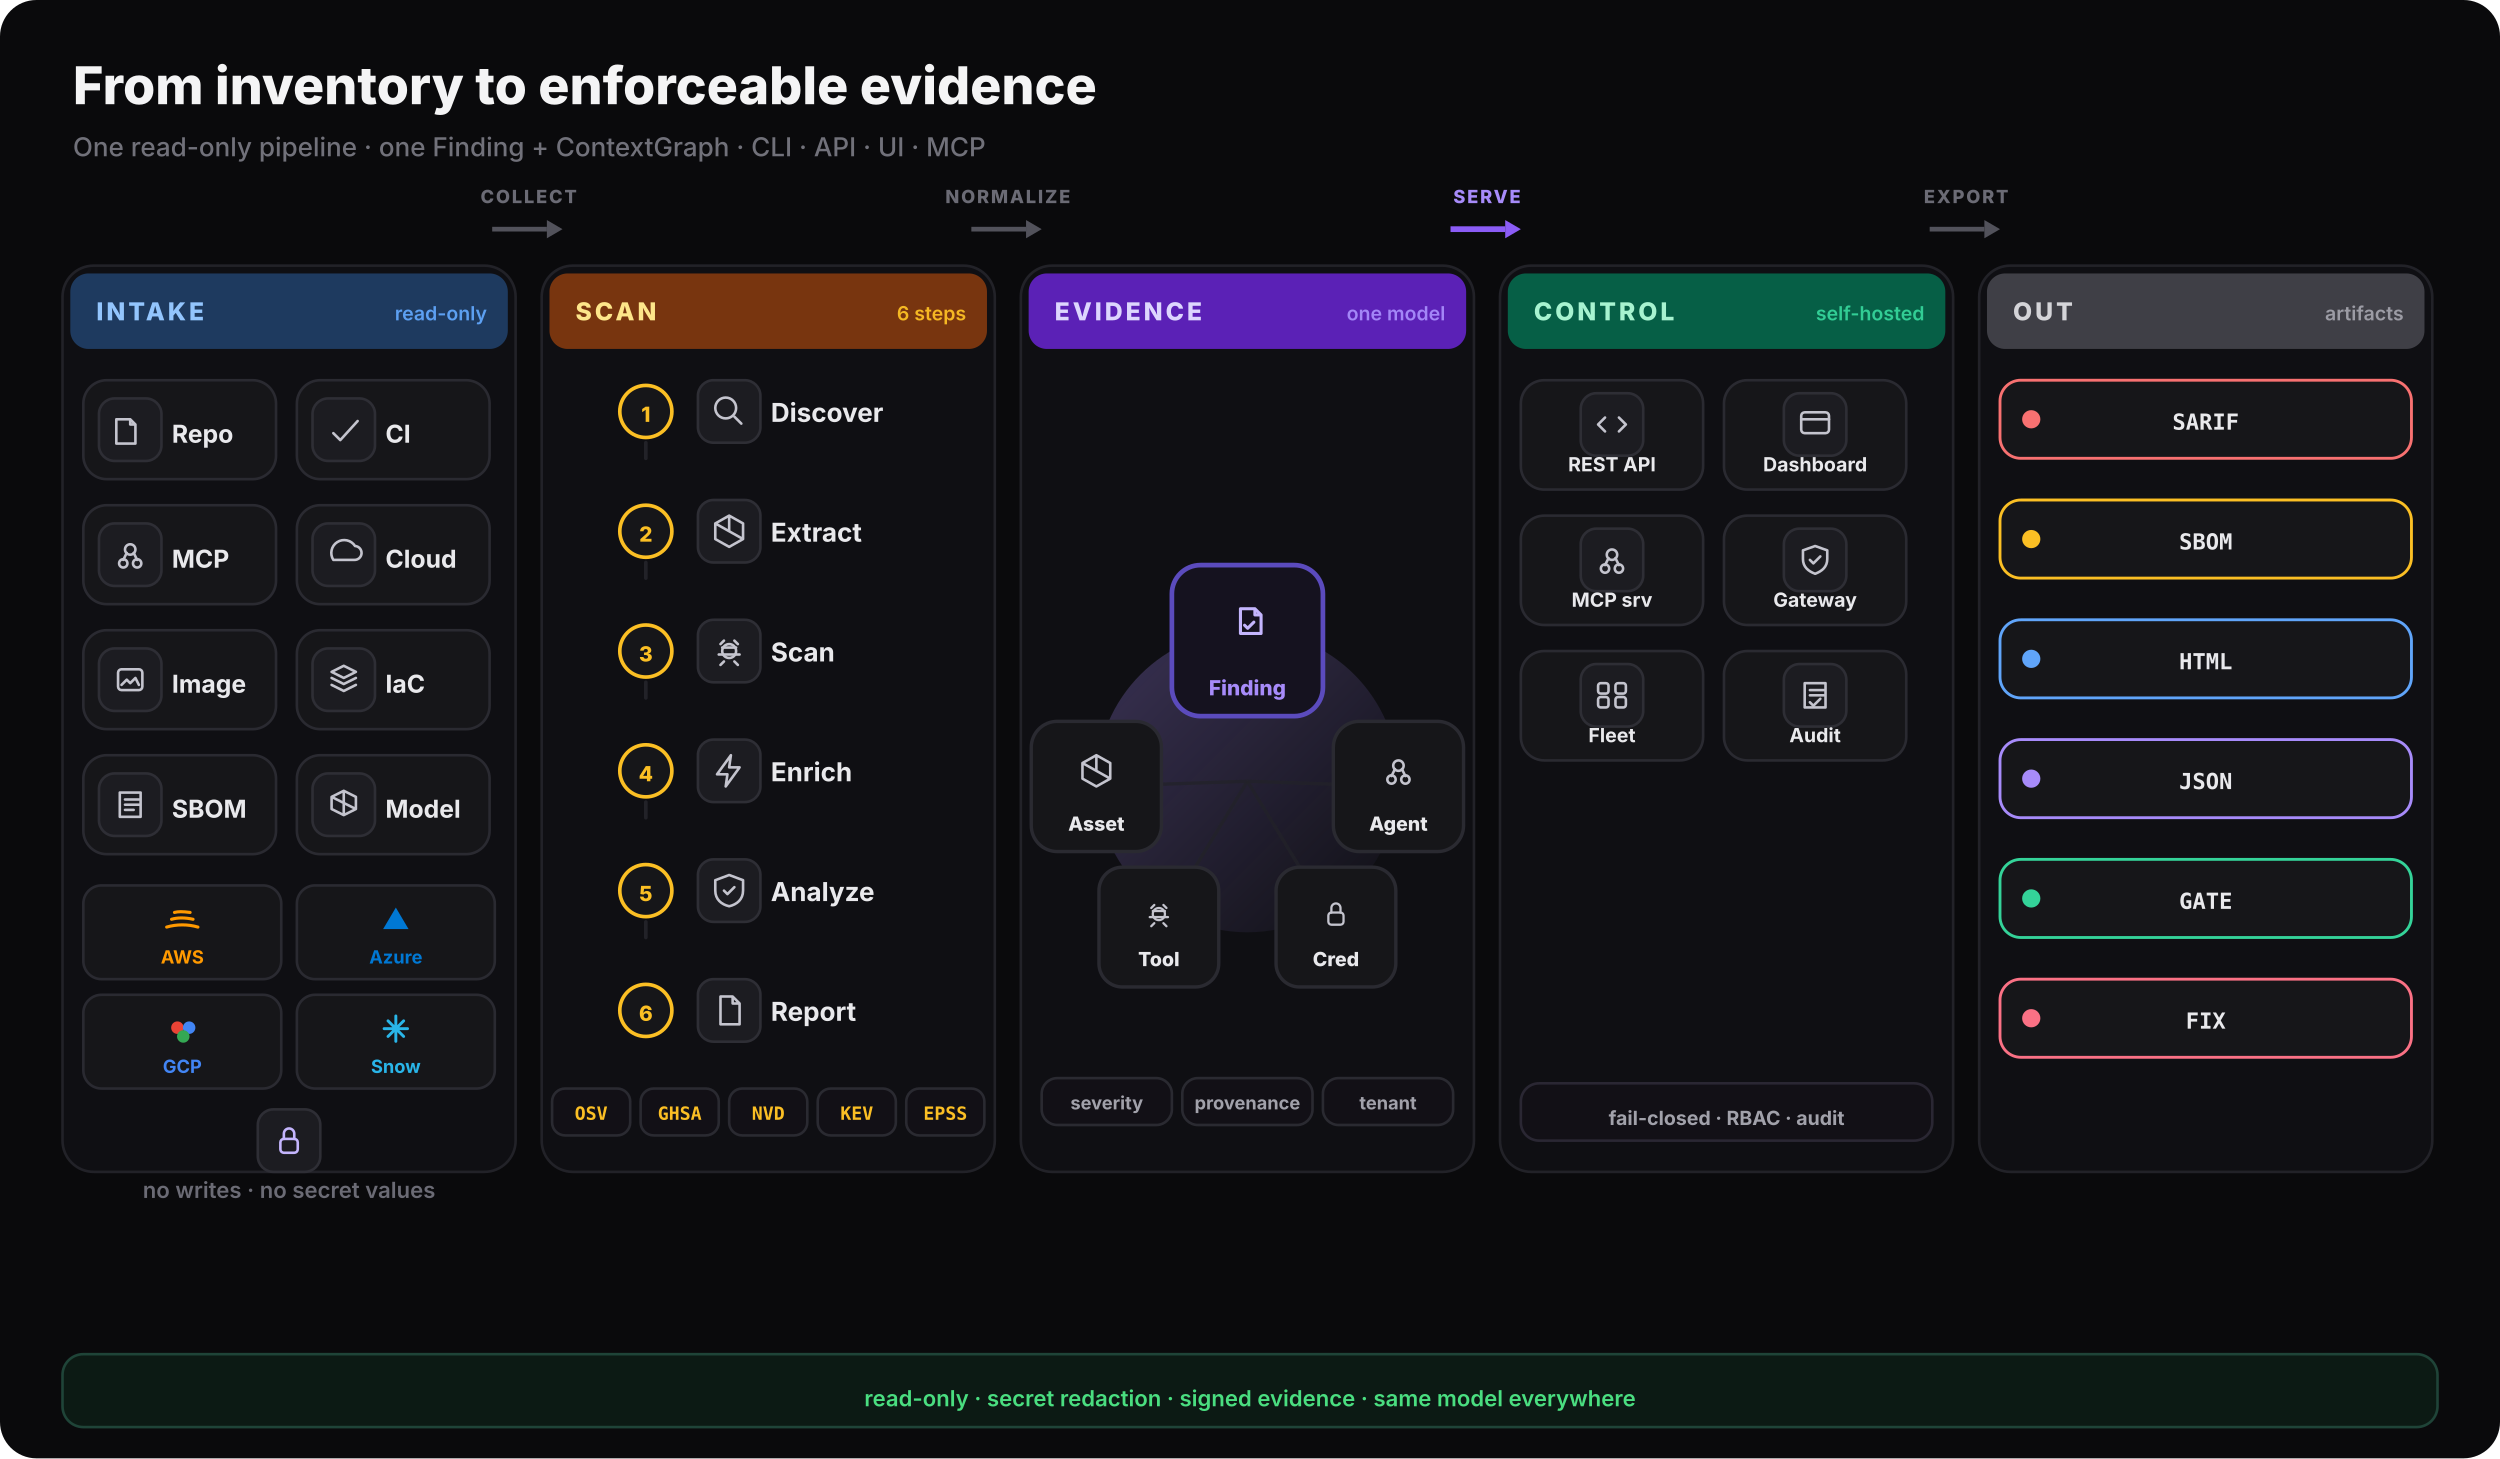
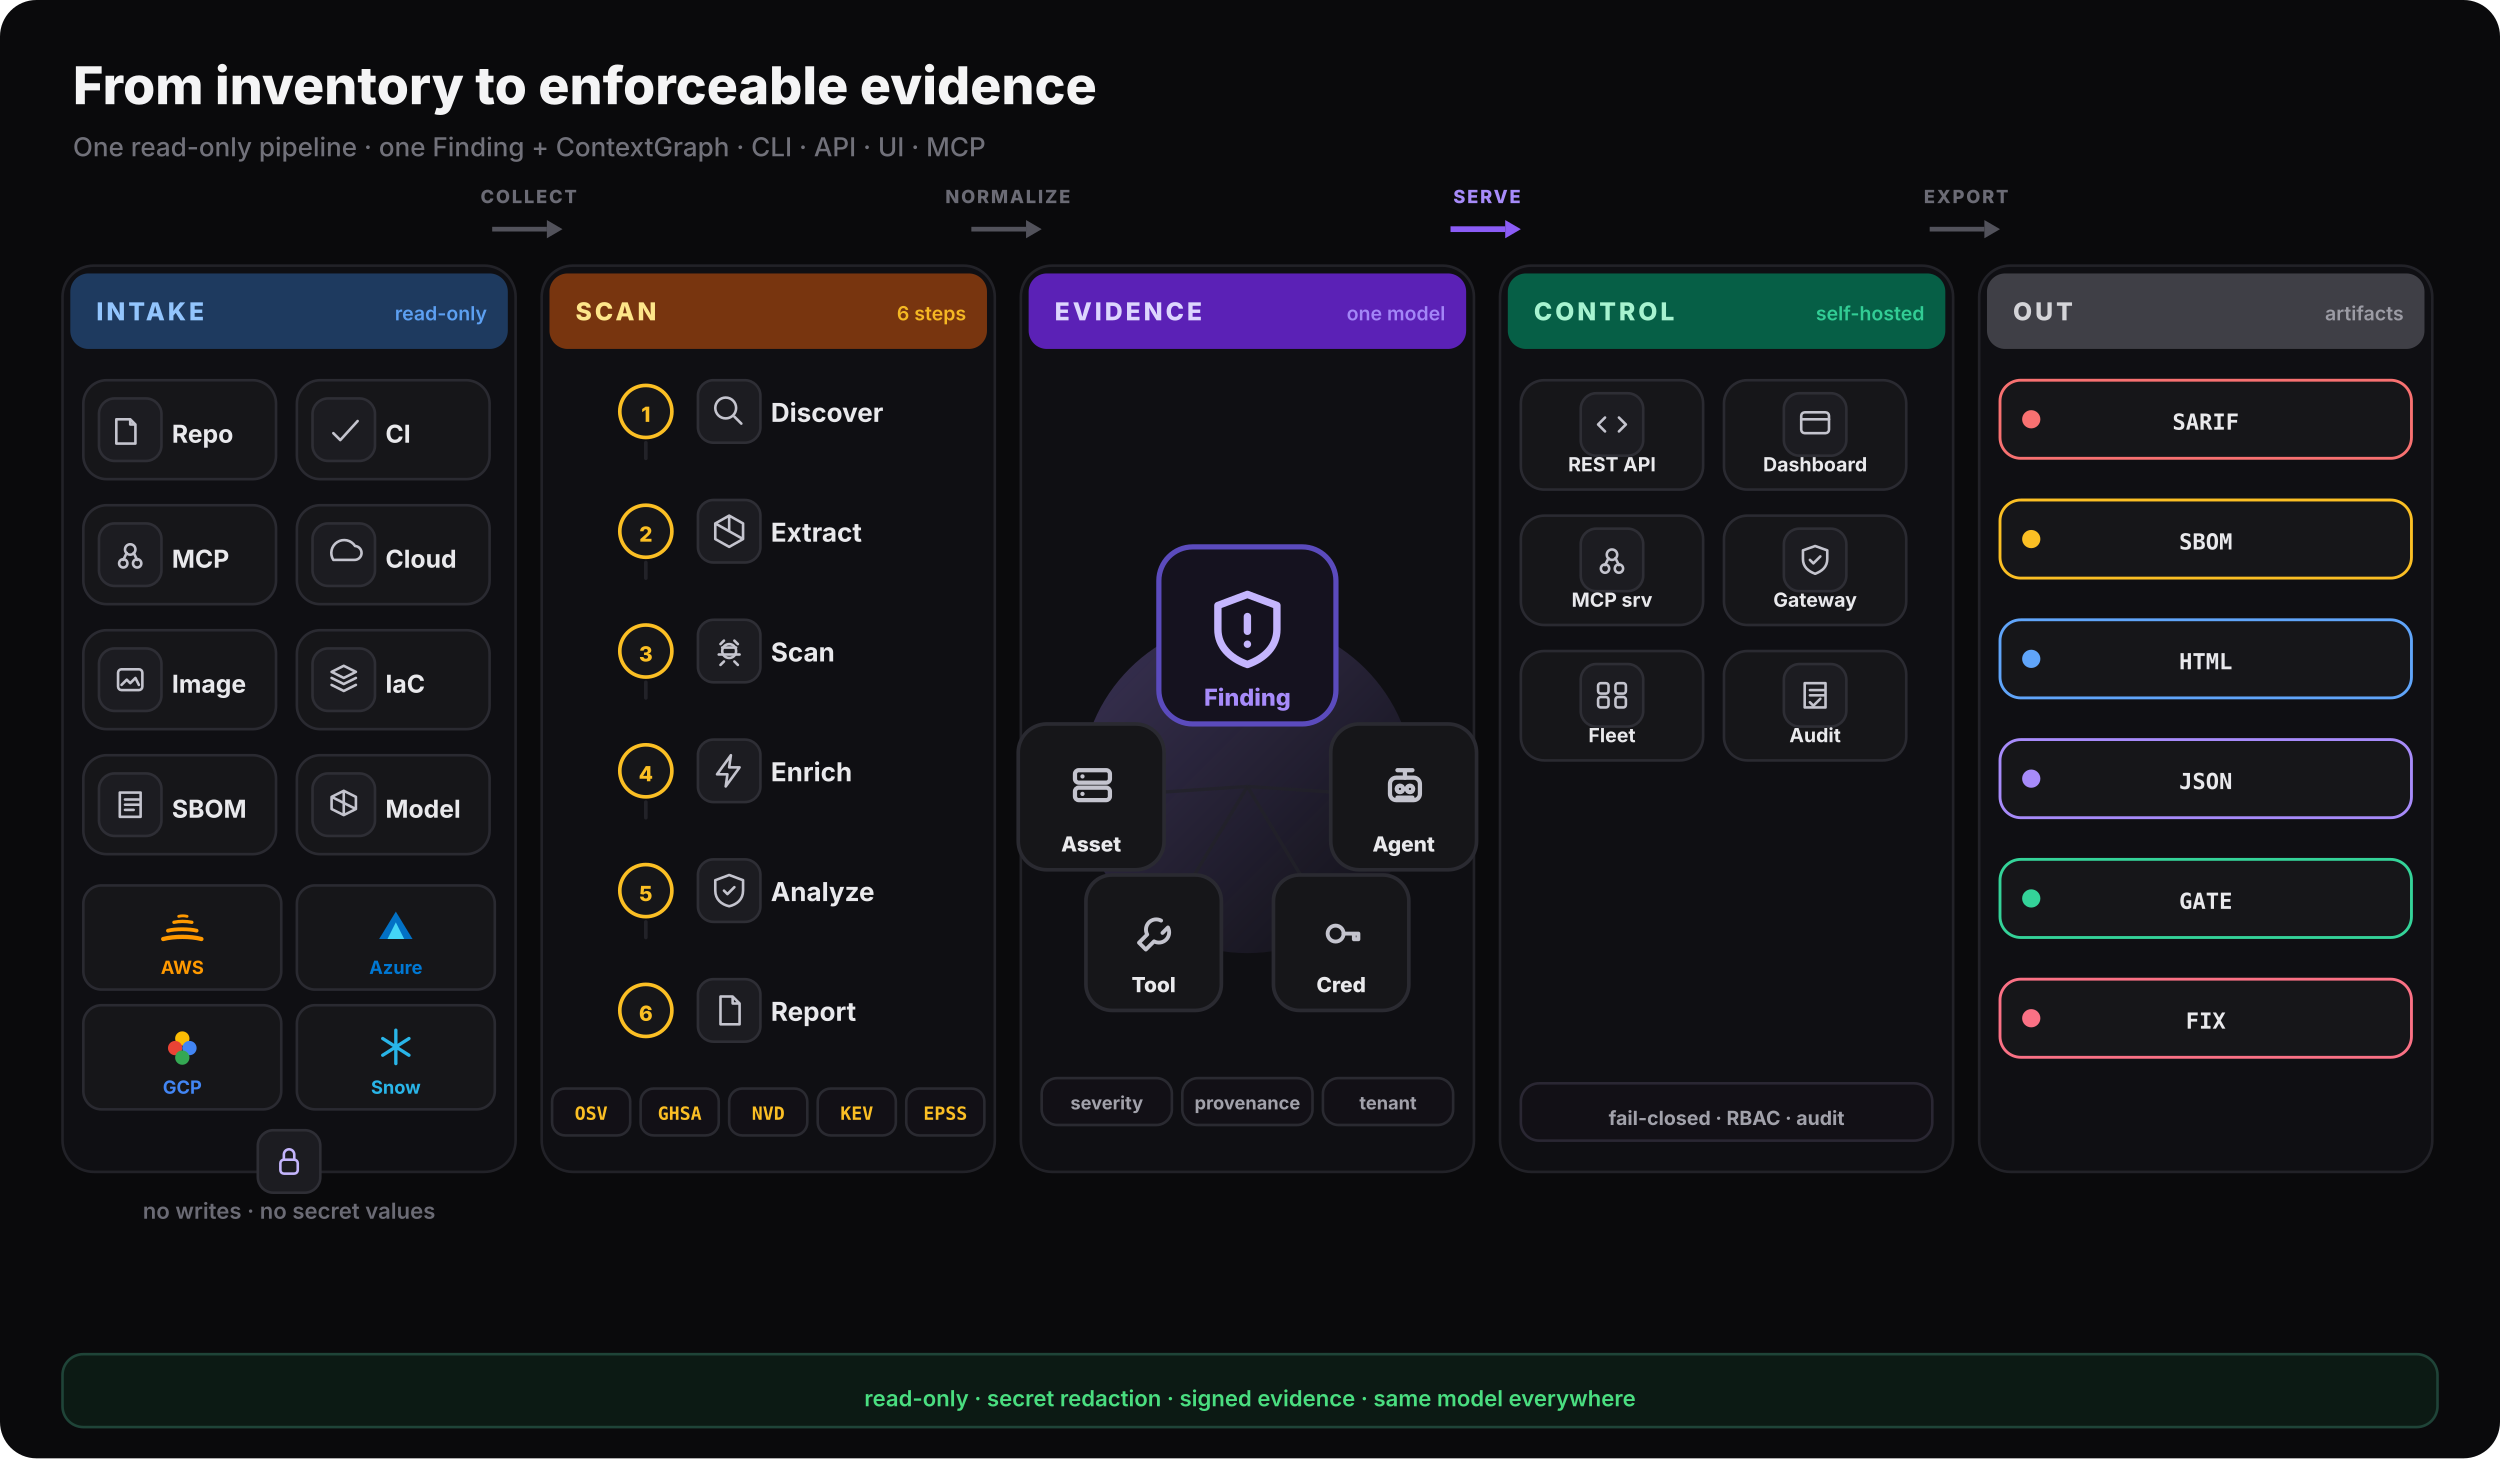
<svg xmlns="http://www.w3.org/2000/svg" width="960" height="560" viewBox="0 0 960 560" fill="none">
  <defs>
    <linearGradient id="core-glow" x1="0" y1="0" x2="1" y2="1">
      <stop offset="0%" stop-color="#a78bfa" stop-opacity="0.28" />
      <stop offset="100%" stop-color="#a78bfa" stop-opacity="0" />
    </linearGradient>
  </defs>
  <rect width="960" height="560" rx="14" fill="#0a0a0c" />
  <text x="28" y="40" font-family="Inter,system-ui,sans-serif" font-size="20" font-weight="800" fill="#f4f4f5">From inventory to enforceable evidence</text>
  <text x="28" y="60" font-family="Inter,system-ui,sans-serif" font-size="10" font-weight="500" fill="#71717a">One read-only pipeline · one Finding + ContextGraph · CLI · API · UI · MCP</text>
  <rect x="24" y="102" width="174" height="348" rx="12" fill="#0f0f13" stroke="#222228" />
  <rect x="27" y="105" width="168" height="29" rx="7" fill="#1e3a5f" />
  <text x="37" y="123" font-family="Inter,system-ui,sans-serif" font-size="9.5" font-weight="800" letter-spacing="0.12em" fill="#93c5fd">INTAKE</text>
  <text x="187" y="123" text-anchor="end" font-family="Inter,system-ui,sans-serif" font-size="7.5" font-weight="600" fill="#60a5fa" opacity="0.95">read-only</text>
  <rect x="208" y="102" width="174" height="348" rx="12" fill="#0f0f13" stroke="#222228" />
  <rect x="211" y="105" width="168" height="29" rx="7" fill="#78350f" />
  <text x="221" y="123" font-family="Inter,system-ui,sans-serif" font-size="9.5" font-weight="800" letter-spacing="0.12em" fill="#fde68a">SCAN</text>
  <text x="371" y="123" text-anchor="end" font-family="Inter,system-ui,sans-serif" font-size="7.5" font-weight="600" fill="#fbbf24" opacity="0.95">6 steps</text>
  <rect x="392" y="102" width="174" height="348" rx="12" fill="#0f0f13" stroke="#222228" />
  <rect x="395" y="105" width="168" height="29" rx="7" fill="#5b21b6" />
  <text x="405" y="123" font-family="Inter,system-ui,sans-serif" font-size="9.5" font-weight="800" letter-spacing="0.12em" fill="#ddd6fe">EVIDENCE</text>
  <text x="555" y="123" text-anchor="end" font-family="Inter,system-ui,sans-serif" font-size="7.5" font-weight="600" fill="#a78bfa" opacity="0.95">one model</text>
  <rect x="576" y="102" width="174" height="348" rx="12" fill="#0f0f13" stroke="#222228" />
  <rect x="579" y="105" width="168" height="29" rx="7" fill="#065f46" />
  <text x="589" y="123" font-family="Inter,system-ui,sans-serif" font-size="9.5" font-weight="800" letter-spacing="0.12em" fill="#a7f3d0">CONTROL</text>
  <text x="739" y="123" text-anchor="end" font-family="Inter,system-ui,sans-serif" font-size="7.5" font-weight="600" fill="#34d399" opacity="0.95">self-hosted</text>
  <rect x="760" y="102" width="174" height="348" rx="12" fill="#0f0f13" stroke="#222228" />
  <rect x="763" y="105" width="168" height="29" rx="7" fill="#3f3f46" />
  <text x="773" y="123" font-family="Inter,system-ui,sans-serif" font-size="9.5" font-weight="800" letter-spacing="0.12em" fill="#d4d4d8">OUT</text>
  <text x="923" y="123" text-anchor="end" font-family="Inter,system-ui,sans-serif" font-size="7.5" font-weight="600" fill="#a1a1aa" opacity="0.95">artifacts</text>
  <rect x="32" y="146" width="74" height="38" rx="9" fill="#161619" stroke="#2a2a31" />
  <rect x="38" y="153" width="24" height="24" rx="6" fill="#1c1c21" stroke="#2e2e35" />
  <g transform="translate(42,157) scale(0.6666667)" fill="none" stroke="#c4c4ce" stroke-width="1.5" stroke-linecap="round" stroke-linejoin="round">
    <path d="M4 6h8l3 3v11H4z M12 6v3h3" />
  </g>
  <text x="66" y="170" font-family="Inter,system-ui,sans-serif" font-size="9.5" font-weight="700" fill="#e9e9ec">Repo</text>
  <rect x="114" y="146" width="74" height="38" rx="9" fill="#161619" stroke="#2a2a31" />
  <rect x="120" y="153" width="24" height="24" rx="6" fill="#1c1c21" stroke="#2e2e35" />
  <g transform="translate(124,157) scale(0.6666667)" fill="none" stroke="#c4c4ce" stroke-width="1.5" stroke-linecap="round" stroke-linejoin="round">
    <path d="M6 14l4 4 10-11" />
  </g>
  <text x="148" y="170" font-family="Inter,system-ui,sans-serif" font-size="9.5" font-weight="700" fill="#e9e9ec">CI</text>
  <rect x="32" y="194" width="74" height="38" rx="9" fill="#161619" stroke="#2a2a31" />
  <rect x="38" y="201" width="24" height="24" rx="6" fill="#1c1c21" stroke="#2e2e35" />
  <g transform="translate(42,205) scale(0.6666667)" fill="none" stroke="#c4c4ce" stroke-width="1.5" stroke-linecap="round" stroke-linejoin="round">
    <circle cx="12" cy="9" r="3" />
    <circle cx="8" cy="17" r="2.4" />
    <circle cx="16" cy="17" r="2.4" />
    <path d="M10 11l-2 4 M14 11l2 4" />
  </g>
  <text x="66" y="218" font-family="Inter,system-ui,sans-serif" font-size="9.5" font-weight="700" fill="#e9e9ec">MCP</text>
  <rect x="114" y="194" width="74" height="38" rx="9" fill="#161619" stroke="#2a2a31" />
  <rect x="120" y="201" width="24" height="24" rx="6" fill="#1c1c21" stroke="#2e2e35" />
  <g transform="translate(124,205) scale(0.6666667)" fill="none" stroke="#c4c4ce" stroke-width="1.5" stroke-linecap="round" stroke-linejoin="round">
    <path d="M6 15h12a4 4 0 0 0 .5-8A6 6 0 0 0 6 15z" />
  </g>
  <text x="148" y="218" font-family="Inter,system-ui,sans-serif" font-size="9.5" font-weight="700" fill="#e9e9ec">Cloud</text>
  <rect x="32" y="242" width="74" height="38" rx="9" fill="#161619" stroke="#2a2a31" />
  <rect x="38" y="249" width="24" height="24" rx="6" fill="#1c1c21" stroke="#2e2e35" />
  <g transform="translate(42,253) scale(0.6666667)" fill="none" stroke="#c4c4ce" stroke-width="1.5" stroke-linecap="round" stroke-linejoin="round">
    <rect x="5" y="6" width="14" height="12" rx="2" />
    <path d="M7 15l3-3 2 2 3-3 2 4" />
  </g>
  <text x="66" y="266" font-family="Inter,system-ui,sans-serif" font-size="9.5" font-weight="700" fill="#e9e9ec">Image</text>
  <rect x="114" y="242" width="74" height="38" rx="9" fill="#161619" stroke="#2a2a31" />
  <rect x="120" y="249" width="24" height="24" rx="6" fill="#1c1c21" stroke="#2e2e35" />
  <g transform="translate(124,253) scale(0.6666667)" fill="none" stroke="#c4c4ce" stroke-width="1.5" stroke-linecap="round" stroke-linejoin="round">
    <path d="M12 4l7 3.5-7 3.5-7-3.5z M5 11l7 3.5 7-3.5 M5 15l7 3.5 7-3.5" />
  </g>
  <text x="148" y="266" font-family="Inter,system-ui,sans-serif" font-size="9.5" font-weight="700" fill="#e9e9ec">IaC</text>
  <rect x="32" y="290" width="74" height="38" rx="9" fill="#161619" stroke="#2a2a31" />
  <rect x="38" y="297" width="24" height="24" rx="6" fill="#1c1c21" stroke="#2e2e35" />
  <g transform="translate(42,301) scale(0.6666667)" fill="none" stroke="#c4c4ce" stroke-width="1.5" stroke-linecap="round" stroke-linejoin="round">
    <path d="M6 5h12v14H6z M9 9h8 M9 12h8 M9 15h5" />
  </g>
  <text x="66" y="314" font-family="Inter,system-ui,sans-serif" font-size="9.5" font-weight="700" fill="#e9e9ec">SBOM</text>
  <rect x="114" y="290" width="74" height="38" rx="9" fill="#161619" stroke="#2a2a31" />
  <rect x="120" y="297" width="24" height="24" rx="6" fill="#1c1c21" stroke="#2e2e35" />
  <g transform="translate(124,301) scale(0.6666667)" fill="none" stroke="#c4c4ce" stroke-width="1.5" stroke-linecap="round" stroke-linejoin="round">
    <path d="M12 4l7 3.5v7L12 18l-7-3.5v-7z M12 4v14 M5 7.5l14 7" />
  </g>
  <text x="148" y="314" font-family="Inter,system-ui,sans-serif" font-size="9.5" font-weight="700" fill="#e9e9ec">Model</text>
-   <rect x="32" y="340" width="76" height="36" rx="7" fill="#161619" stroke="#2a2a31" />
-   <g transform="translate(61.0,344) scale(0.75)">
-     <path d="M4 16c5-1.5 11-1.5 16 0M6.5 12c3-.9 7-.9 11 0M8 8.5c2-.5 4-.5 8 0" stroke="#ff9900" fill="none" stroke-width="1.6" stroke-linecap="round" />
-   </g>
-   <text x="70.0" y="370" text-anchor="middle" font-family="Inter,system-ui,sans-serif" font-size="7" font-weight="700" fill="#ff9900">AWS</text>
-   <rect x="114" y="340" width="76" height="36" rx="7" fill="#161619" stroke="#2a2a31" />
-   <g transform="translate(143.0,344) scale(0.75)">
-     <path d="M5.5 17 L12 6 L18.5 17 Z" fill="#0078d4" />
-   </g>
-   <text x="152.0" y="370" text-anchor="middle" font-family="Inter,system-ui,sans-serif" font-size="7" font-weight="700" fill="#0078d4">Azure</text>
-   <rect x="32" y="382" width="76" height="36" rx="7" fill="#161619" stroke="#2a2a31" />
-   <g transform="translate(61.0,386) scale(0.75)">
-     <circle cx="9.5" cy="11.5" r="3.2" fill="#ea4335" />
-     <circle cx="15.5" cy="11.5" r="3.2" fill="#4285f4" />
-     <circle cx="12.5" cy="16" r="3.2" fill="#34a853" />
-   </g>
-   <text x="70.0" y="412" text-anchor="middle" font-family="Inter,system-ui,sans-serif" font-size="7" font-weight="700" fill="#4285f4">GCP</text>
-   <rect x="114" y="382" width="76" height="36" rx="7" fill="#161619" stroke="#2a2a31" />
-   <g transform="translate(143.0,386) scale(0.75)">
-     <path d="M12 5.5v13M6 12h12M8 8l8 8M16 8l-8 8" stroke="#29b5e8" stroke-width="1.5" stroke-linecap="round" />
-   </g>
-   <text x="152.0" y="412" text-anchor="middle" font-family="Inter,system-ui,sans-serif" font-size="7" font-weight="700" fill="#29b5e8">Snow</text>
-   <rect x="99" y="426" width="24" height="24" rx="6" fill="#1c1c21" stroke="#2e2e35" />
-   <g transform="translate(103,430) scale(0.6666667)" fill="none" stroke="#c4b5fd" stroke-width="1.5" stroke-linecap="round" stroke-linejoin="round">
+   <rect x="32" y="340" width="76" height="40" rx="7" fill="#161619" stroke="#2a2a31" />
+   <g transform="translate(59.0,345) scale(0.9166667)">
+     <path d="M4 17c4.5-1.2 11.5-1.2 16 0" stroke="#ff9900" fill="none" stroke-width="1.8" stroke-linecap="round" />
+     <path d="M6 13.5c3-.8 9-.8 12 0" stroke="#ff9900" fill="none" stroke-width="1.6" stroke-linecap="round" />
+     <path d="M8.5 10c2.2-.5 5-.5 7.5 0" stroke="#ff9900" fill="none" stroke-width="1.4" stroke-linecap="round" />
+     <path d="M10.5 7.5c1.2-.3 2.3-.3 3.5 0" stroke="#ff9900" fill="none" stroke-width="1.2" stroke-linecap="round" />
+   </g>
+   <text x="70.0" y="374" text-anchor="middle" font-family="Inter,system-ui,sans-serif" font-size="7" font-weight="700" fill="#ff9900">AWS</text>
+   <rect x="114" y="340" width="76" height="40" rx="7" fill="#161619" stroke="#2a2a31" />
+   <g transform="translate(141.0,345) scale(0.9166667)">
+     <path d="M5 17 L12 5.5 L19 17 Z" fill="#0078d4" opacity="0.92" />
+     <path d="M8.5 17 L12 10 L15.5 17 Z" fill="#50e6ff" opacity="0.85" />
+   </g>
+   <text x="152.0" y="374" text-anchor="middle" font-family="Inter,system-ui,sans-serif" font-size="7" font-weight="700" fill="#0078d4">Azure</text>
+   <rect x="32" y="386" width="76" height="40" rx="7" fill="#161619" stroke="#2a2a31" />
+   <g transform="translate(59.0,391) scale(0.9166667)">
+     <circle cx="12" cy="8.5" r="3" fill="#fbbc04" />
+     <circle cx="9" cy="12.5" r="3" fill="#ea4335" />
+     <circle cx="15" cy="12.5" r="3" fill="#4285f4" />
+     <circle cx="12" cy="16.5" r="3" fill="#34a853" />
+   </g>
+   <text x="70.0" y="420" text-anchor="middle" font-family="Inter,system-ui,sans-serif" font-size="7" font-weight="700" fill="#4285f4">GCP</text>
+   <rect x="114" y="386" width="76" height="40" rx="7" fill="#161619" stroke="#2a2a31" />
+   <g transform="translate(141.0,391) scale(0.9166667)">
+     <path d="M12 5v14M6.5 8.5l11 7M17.5 8.5l-11 7M6.5 15.5l11-7M17.5 15.5l-11-7" stroke="#29b5e8" stroke-width="1.4" stroke-linecap="round" />
+   </g>
+   <text x="152.0" y="420" text-anchor="middle" font-family="Inter,system-ui,sans-serif" font-size="7" font-weight="700" fill="#29b5e8">Snow</text>
+   <rect x="99" y="434" width="24" height="24" rx="6" fill="#1c1c21" stroke="#2e2e35" />
+   <g transform="translate(103,438) scale(0.6666667)" fill="none" stroke="#c4b5fd" stroke-width="1.5" stroke-linecap="round" stroke-linejoin="round">
    <rect x="7" y="11" width="10" height="8" rx="2" />
    <path d="M9 11V8a3 3 0 0 1 6 0v3" />
  </g>
-   <text x="111" y="460" text-anchor="middle" font-family="Inter,system-ui,sans-serif" font-size="8.5" font-weight="600" fill="#6b6b75">no writes · no secret values</text>
+   <text x="111" y="468" text-anchor="middle" font-family="Inter,system-ui,sans-serif" font-size="8.5" font-weight="600" fill="#6b6b75">no writes · no secret values</text>
  <circle cx="248" cy="158" r="10" fill="#161619" stroke="#fbbf24" stroke-width="1.4" />
  <text x="248" y="162" text-anchor="middle" font-family="Inter,system-ui,sans-serif" font-size="8" font-weight="800" fill="#fbbf24">1</text>
  <rect x="268" y="146" width="24" height="24" rx="6" fill="#1c1c21" stroke="#2e2e35" />
  <g transform="translate(272,150) scale(0.6666667)" fill="none" stroke="#c4c4ce" stroke-width="1.5" stroke-linecap="round" stroke-linejoin="round">
    <circle cx="10" cy="10" r="6" />
    <path d="M15 15l4 4" />
  </g>
  <text x="296" y="162" font-family="Inter,system-ui,sans-serif" font-size="10" font-weight="700" fill="#e9e9ec">Discover</text>
  <path d="M248 170 V176" stroke="#222228" stroke-width="1.4" stroke-linecap="round" />
  <circle cx="248" cy="204" r="10" fill="#161619" stroke="#fbbf24" stroke-width="1.4" />
  <text x="248" y="208" text-anchor="middle" font-family="Inter,system-ui,sans-serif" font-size="8" font-weight="800" fill="#fbbf24">2</text>
  <rect x="268" y="192" width="24" height="24" rx="6" fill="#1c1c21" stroke="#2e2e35" />
  <g transform="translate(272,196) scale(0.6666667)" fill="none" stroke="#c4c4ce" stroke-width="1.5" stroke-linecap="round" stroke-linejoin="round">
    <path d="M12 3l8 4.5v9L12 21l-8-4.5v-9z M12 3v9 M4 7.5l16 9" />
  </g>
  <text x="296" y="208" font-family="Inter,system-ui,sans-serif" font-size="10" font-weight="700" fill="#e9e9ec">Extract</text>
  <path d="M248 216 V222" stroke="#222228" stroke-width="1.4" stroke-linecap="round" />
  <circle cx="248" cy="250" r="10" fill="#161619" stroke="#fbbf24" stroke-width="1.4" />
  <text x="248" y="254" text-anchor="middle" font-family="Inter,system-ui,sans-serif" font-size="8" font-weight="800" fill="#fbbf24">3</text>
  <rect x="268" y="238" width="24" height="24" rx="6" fill="#1c1c21" stroke="#2e2e35" />
  <g transform="translate(272,242) scale(0.6666667)" fill="none" stroke="#c4c4ce" stroke-width="1.5" stroke-linecap="round" stroke-linejoin="round">
    <path d="M8 10h8M6 14h12M9 6l-2 2M15 6l2 2M9 18l-2 2M15 18l2 2" />
    <circle cx="12" cy="12" r="4" />
  </g>
  <text x="296" y="254" font-family="Inter,system-ui,sans-serif" font-size="10" font-weight="700" fill="#e9e9ec">Scan</text>
  <path d="M248 262 V268" stroke="#222228" stroke-width="1.4" stroke-linecap="round" />
  <circle cx="248" cy="296" r="10" fill="#161619" stroke="#fbbf24" stroke-width="1.4" />
  <text x="248" y="300" text-anchor="middle" font-family="Inter,system-ui,sans-serif" font-size="8" font-weight="800" fill="#fbbf24">4</text>
  <rect x="268" y="284" width="24" height="24" rx="6" fill="#1c1c21" stroke="#2e2e35" />
  <g transform="translate(272,288) scale(0.6666667)" fill="none" stroke="#c4c4ce" stroke-width="1.5" stroke-linecap="round" stroke-linejoin="round">
    <path d="M13 3L5 14h6l-1 7 8-11h-6z" />
  </g>
  <text x="296" y="300" font-family="Inter,system-ui,sans-serif" font-size="10" font-weight="700" fill="#e9e9ec">Enrich</text>
  <path d="M248 308 V314" stroke="#222228" stroke-width="1.4" stroke-linecap="round" />
  <circle cx="248" cy="342" r="10" fill="#161619" stroke="#fbbf24" stroke-width="1.4" />
  <text x="248" y="346" text-anchor="middle" font-family="Inter,system-ui,sans-serif" font-size="8" font-weight="800" fill="#fbbf24">5</text>
  <rect x="268" y="330" width="24" height="24" rx="6" fill="#1c1c21" stroke="#2e2e35" />
  <g transform="translate(272,334) scale(0.6666667)" fill="none" stroke="#c4c4ce" stroke-width="1.5" stroke-linecap="round" stroke-linejoin="round">
    <path d="M12 3l8 3v6c0 5-3.5 8-8 9-4.5-1-8-4-8-9V6z" />
    <path d="M9 12l2 2 4-4" />
  </g>
  <text x="296" y="346" font-family="Inter,system-ui,sans-serif" font-size="10" font-weight="700" fill="#e9e9ec">Analyze</text>
  <path d="M248 354 V360" stroke="#222228" stroke-width="1.4" stroke-linecap="round" />
  <circle cx="248" cy="388" r="10" fill="#161619" stroke="#fbbf24" stroke-width="1.4" />
  <text x="248" y="392" text-anchor="middle" font-family="Inter,system-ui,sans-serif" font-size="8" font-weight="800" fill="#fbbf24">6</text>
  <rect x="268" y="376" width="24" height="24" rx="6" fill="#1c1c21" stroke="#2e2e35" />
  <g transform="translate(272,380) scale(0.6666667)" fill="none" stroke="#c4c4ce" stroke-width="1.5" stroke-linecap="round" stroke-linejoin="round">
    <path d="M7 4h7l4 4v12H7z M14 4v4h4" />
  </g>
  <text x="296" y="392" font-family="Inter,system-ui,sans-serif" font-size="10" font-weight="700" fill="#e9e9ec">Report</text>
  <rect x="212" y="418" width="30" height="18" rx="5" fill="#121016" stroke="#2a2a31" />
  <text x="227.0" y="430" text-anchor="middle" font-family="ui-monospace,monospace" font-size="7" font-weight="700" fill="#fbbf24">OSV</text>
  <rect x="246" y="418" width="30" height="18" rx="5" fill="#121016" stroke="#2a2a31" />
  <text x="261.0" y="430" text-anchor="middle" font-family="ui-monospace,monospace" font-size="7" font-weight="700" fill="#fbbf24">GHSA</text>
  <rect x="280" y="418" width="30" height="18" rx="5" fill="#121016" stroke="#2a2a31" />
  <text x="295.0" y="430" text-anchor="middle" font-family="ui-monospace,monospace" font-size="7" font-weight="700" fill="#fbbf24">NVD</text>
  <rect x="314" y="418" width="30" height="18" rx="5" fill="#121016" stroke="#2a2a31" />
  <text x="329.0" y="430" text-anchor="middle" font-family="ui-monospace,monospace" font-size="7" font-weight="700" fill="#fbbf24">KEV</text>
  <rect x="348" y="418" width="30" height="18" rx="5" fill="#121016" stroke="#2a2a31" />
  <text x="363.0" y="430" text-anchor="middle" font-family="ui-monospace,monospace" font-size="7" font-weight="700" fill="#fbbf24">EPSS</text>
-   <circle cx="479" cy="300" r="58" fill="url(#core-glow)" />
-   <line x1="479" y1="300" x2="421" y2="302" stroke="#222228" stroke-width="1.3" opacity="0.75" />
-   <line x1="479" y1="300" x2="537" y2="302" stroke="#222228" stroke-width="1.3" opacity="0.75" />
-   <line x1="479" y1="300" x2="445" y2="356" stroke="#222228" stroke-width="1.3" opacity="0.75" />
-   <line x1="479" y1="300" x2="513" y2="356" stroke="#222228" stroke-width="1.3" opacity="0.75" />
-   <rect x="450" y="217" width="58" height="58" rx="11" fill="#15121f" stroke="#5b4bbd" stroke-width="1.8" />
-   <g transform="translate(470,229) scale(0.7916667)" fill="none" stroke="#c4b5fd" stroke-width="1.5" stroke-linecap="round" stroke-linejoin="round">
-     <path d="M8 6h7l3 3v9H8z M15 6v3h3 M10 14l1.5 1.5 3-3" />
-   </g>
-   <text x="479" y="267" text-anchor="middle" font-family="Inter,system-ui,sans-serif" font-size="8" font-weight="800" fill="#a78bfa">Finding</text>
-   <rect x="396" y="277" width="50" height="50" rx="10" fill="#161619" stroke="#2a2a31" stroke-width="1.3" />
-   <g transform="translate(413,288) scale(0.6666667)" fill="none" stroke="#c4c4ce" stroke-width="1.5" stroke-linecap="round" stroke-linejoin="round">
-     <path d="M12 3l8 4.5v9L12 21l-8-4.5v-9z M12 3v9 M4 7.5l16 9" />
-   </g>
-   <text x="421" y="319" text-anchor="middle" font-family="Inter,system-ui,sans-serif" font-size="7.5" font-weight="800" fill="#e9e9ec">Asset</text>
-   <rect x="512" y="277" width="50" height="50" rx="10" fill="#161619" stroke="#2a2a31" stroke-width="1.3" />
-   <g transform="translate(529,288) scale(0.6666667)" fill="none" stroke="#c4c4ce" stroke-width="1.5" stroke-linecap="round" stroke-linejoin="round">
-     <circle cx="12" cy="9" r="3" />
-     <circle cx="8" cy="17" r="2.4" />
-     <circle cx="16" cy="17" r="2.4" />
-     <path d="M10 11l-2 4 M14 11l2 4" />
-   </g>
-   <text x="537" y="319" text-anchor="middle" font-family="Inter,system-ui,sans-serif" font-size="7.5" font-weight="800" fill="#e9e9ec">Agent</text>
-   <rect x="422" y="333" width="46" height="46" rx="9" fill="#161619" stroke="#2a2a31" stroke-width="1.3" />
-   <g transform="translate(438,344) scale(0.5833333)" fill="none" stroke="#c4c4ce" stroke-width="1.5" stroke-linecap="round" stroke-linejoin="round">
-     <path d="M8 10h8M6 14h12M9 6l-2 2M15 6l2 2M9 18l-2 2M15 18l2 2" />
-     <circle cx="12" cy="12" r="4" />
-   </g>
-   <text x="445" y="371" text-anchor="middle" font-family="Inter,system-ui,sans-serif" font-size="7.5" font-weight="800" fill="#e9e9ec">Tool</text>
-   <rect x="490" y="333" width="46" height="46" rx="9" fill="#161619" stroke="#2a2a31" stroke-width="1.3" />
-   <g transform="translate(506,344) scale(0.5833333)" fill="none" stroke="#c4c4ce" stroke-width="1.5" stroke-linecap="round" stroke-linejoin="round">
-     <rect x="7" y="11" width="10" height="8" rx="2" />
-     <path d="M9 11V8a3 3 0 0 1 6 0v3" />
-   </g>
-   <text x="513" y="371" text-anchor="middle" font-family="Inter,system-ui,sans-serif" font-size="7.5" font-weight="800" fill="#e9e9ec">Cred</text>
+   <circle cx="479" cy="302" r="64" fill="url(#core-glow)" />
+   <line x1="479" y1="302" x2="419" y2="306" stroke="#222228" stroke-width="1.3" opacity="0.75" />
+   <line x1="479" y1="302" x2="539" y2="306" stroke="#222228" stroke-width="1.3" opacity="0.75" />
+   <line x1="479" y1="302" x2="443" y2="362" stroke="#222228" stroke-width="1.3" opacity="0.75" />
+   <line x1="479" y1="302" x2="515" y2="362" stroke="#222228" stroke-width="1.3" opacity="0.75" />
+   <rect x="445" y="210" width="68" height="68" rx="13" fill="#15121f" stroke="#5b4bbd" stroke-width="2" />
+   <g transform="translate(462,224) scale(1.416667)" fill="none" stroke="#c4b5fd" stroke-width="2.0" stroke-linecap="round" stroke-linejoin="round">
+     <path d="M12 3l8 3v6.5c0 4.5-3.2 7.8-8 9.5-4.8-1.7-8-5-8-9.5V6z" />
+     <path d="M12 9v4" />
+     <path d="M12 16.5h.01" />
+   </g>
+   <text x="479" y="271" text-anchor="middle" font-family="Inter,system-ui,sans-serif" font-size="9" font-weight="800" fill="#a78bfa">Finding</text>
+   <rect x="391" y="278" width="56" height="56" rx="11" fill="#161619" stroke="#2a2a31" stroke-width="1.4" />
+   <g transform="translate(408,290) scale(0.9583333)" fill="none" stroke="#c4c4ce" stroke-width="1.7" stroke-linecap="round" stroke-linejoin="round">
+     <rect x="5" y="6" width="14" height="5" rx="1.5" />
+     <rect x="5" y="13" width="14" height="5" rx="1.5" />
+     <path d="M8 8.5h.01 M8 15.5h.01" />
+   </g>
+   <text x="419" y="327" text-anchor="middle" font-family="Inter,system-ui,sans-serif" font-size="8" font-weight="800" fill="#e9e9ec">Asset</text>
+   <rect x="511" y="278" width="56" height="56" rx="11" fill="#161619" stroke="#2a2a31" stroke-width="1.4" />
+   <g transform="translate(528,290) scale(0.9583333)" fill="none" stroke="#c4c4ce" stroke-width="1.7" stroke-linecap="round" stroke-linejoin="round">
+     <rect x="6" y="9" width="12" height="9" rx="2.5" />
+     <circle cx="10" cy="13.5" r="1.3" />
+     <circle cx="14" cy="13.5" r="1.3" />
+     <path d="M9 17h6M12 6v3M9 6h6" />
+   </g>
+   <text x="539" y="327" text-anchor="middle" font-family="Inter,system-ui,sans-serif" font-size="8" font-weight="800" fill="#e9e9ec">Agent</text>
+   <rect x="417" y="336" width="52" height="52" rx="10" fill="#161619" stroke="#2a2a31" stroke-width="1.4" />
+   <g transform="translate(433,348) scale(0.875)" fill="none" stroke="#c4c4ce" stroke-width="1.7" stroke-linecap="round" stroke-linejoin="round">
+     <path d="M14.7 6.3a4.5 4.5 0 0 0-6.1 6.1L5 16l3 3 3.6-3.6a4.5 4.5 0 0 0 6.1-6.1l-2.4 2.4" />
+   </g>
+   <text x="443" y="381" text-anchor="middle" font-family="Inter,system-ui,sans-serif" font-size="8" font-weight="800" fill="#e9e9ec">Tool</text>
+   <rect x="489" y="336" width="52" height="52" rx="10" fill="#161619" stroke="#2a2a31" stroke-width="1.4" />
+   <g transform="translate(505,348) scale(0.875)" fill="none" stroke="#c4c4ce" stroke-width="1.7" stroke-linecap="round" stroke-linejoin="round">
+     <circle cx="9" cy="12" r="3.5" />
+     <path d="M12.5 12H19v2.5h-2V12" />
+   </g>
+   <text x="515" y="381" text-anchor="middle" font-family="Inter,system-ui,sans-serif" font-size="8" font-weight="800" fill="#e9e9ec">Cred</text>
  <rect x="400" y="414" width="50" height="18" rx="6" fill="#121016" stroke="#2a2a31" />
  <text x="425.0" y="426" text-anchor="middle" font-family="Inter,system-ui,sans-serif" font-size="7" font-weight="700" fill="#a1a1aa">severity</text>
  <rect x="454" y="414" width="50" height="18" rx="6" fill="#121016" stroke="#2a2a31" />
  <text x="479.0" y="426" text-anchor="middle" font-family="Inter,system-ui,sans-serif" font-size="7" font-weight="700" fill="#a1a1aa">provenance</text>
  <rect x="508" y="414" width="50" height="18" rx="6" fill="#121016" stroke="#2a2a31" />
  <text x="533.0" y="426" text-anchor="middle" font-family="Inter,system-ui,sans-serif" font-size="7" font-weight="700" fill="#a1a1aa">tenant</text>
  <rect x="584" y="146" width="70" height="42" rx="9" fill="#161619" stroke="#2a2a31" />
  <rect x="607" y="151" width="24" height="24" rx="6" fill="#1c1c21" stroke="#2e2e35" />
  <g transform="translate(611,155) scale(0.6666667)" fill="none" stroke="#c4c4ce" stroke-width="1.5" stroke-linecap="round" stroke-linejoin="round">
    <path d="M8 8l-4 4 4 4M16 8l4 4-4 4" />
  </g>
  <text x="619" y="181" text-anchor="middle" font-family="Inter,system-ui,sans-serif" font-size="7.5" font-weight="700" fill="#e9e9ec">REST API</text>
  <rect x="662" y="146" width="70" height="42" rx="9" fill="#161619" stroke="#2a2a31" />
  <rect x="685" y="151" width="24" height="24" rx="6" fill="#1c1c21" stroke="#2e2e35" />
  <g transform="translate(689,155) scale(0.6666667)" fill="none" stroke="#c4c4ce" stroke-width="1.5" stroke-linecap="round" stroke-linejoin="round">
    <rect x="4" y="5" width="16" height="12" rx="2" />
    <path d="M4 9h16" />
  </g>
  <text x="697" y="181" text-anchor="middle" font-family="Inter,system-ui,sans-serif" font-size="7.5" font-weight="700" fill="#e9e9ec">Dashboard</text>
  <rect x="584" y="198" width="70" height="42" rx="9" fill="#161619" stroke="#2a2a31" />
  <rect x="607" y="203" width="24" height="24" rx="6" fill="#1c1c21" stroke="#2e2e35" />
  <g transform="translate(611,207) scale(0.6666667)" fill="none" stroke="#c4c4ce" stroke-width="1.5" stroke-linecap="round" stroke-linejoin="round">
    <circle cx="12" cy="9" r="3" />
    <circle cx="8" cy="17" r="2.4" />
    <circle cx="16" cy="17" r="2.4" />
    <path d="M10 11l-2 4 M14 11l2 4" />
  </g>
  <text x="619" y="233" text-anchor="middle" font-family="Inter,system-ui,sans-serif" font-size="7.5" font-weight="700" fill="#e9e9ec">MCP srv</text>
  <rect x="662" y="198" width="70" height="42" rx="9" fill="#161619" stroke="#2a2a31" />
  <rect x="685" y="203" width="24" height="24" rx="6" fill="#1c1c21" stroke="#2e2e35" />
  <g transform="translate(689,207) scale(0.6666667)" fill="none" stroke="#c4c4ce" stroke-width="1.5" stroke-linecap="round" stroke-linejoin="round">
    <path d="M12 4l7 2.5v5c0 4.5-3 7-7 8.5-4-1.5-7-4-7-8.5v-5z" />
    <path d="M9 12l2 2 4-4" />
  </g>
  <text x="697" y="233" text-anchor="middle" font-family="Inter,system-ui,sans-serif" font-size="7.5" font-weight="700" fill="#e9e9ec">Gateway</text>
  <rect x="584" y="250" width="70" height="42" rx="9" fill="#161619" stroke="#2a2a31" />
  <rect x="607" y="255" width="24" height="24" rx="6" fill="#1c1c21" stroke="#2e2e35" />
  <g transform="translate(611,259) scale(0.6666667)" fill="none" stroke="#c4c4ce" stroke-width="1.5" stroke-linecap="round" stroke-linejoin="round">
    <rect x="4" y="5" width="6" height="6" rx="1.5" />
    <rect x="14" y="5" width="6" height="6" rx="1.5" />
    <rect x="4" y="13" width="6" height="6" rx="1.5" />
    <rect x="14" y="13" width="6" height="6" rx="1.5" />
  </g>
  <text x="619" y="285" text-anchor="middle" font-family="Inter,system-ui,sans-serif" font-size="7.5" font-weight="700" fill="#e9e9ec">Fleet</text>
  <rect x="662" y="250" width="70" height="42" rx="9" fill="#161619" stroke="#2a2a31" />
  <rect x="685" y="255" width="24" height="24" rx="6" fill="#1c1c21" stroke="#2e2e35" />
  <g transform="translate(689,259) scale(0.6666667)" fill="none" stroke="#c4c4ce" stroke-width="1.5" stroke-linecap="round" stroke-linejoin="round">
    <path d="M6 5h12v14H6z M9 9h8 M9 12h8" />
    <path d="M9 16l2 2 4-4" />
  </g>
  <text x="697" y="285" text-anchor="middle" font-family="Inter,system-ui,sans-serif" font-size="7.5" font-weight="700" fill="#e9e9ec">Audit</text>
  <rect x="584" y="416" width="158" height="22" rx="7" fill="#121016" stroke="#2a2733" />
  <text x="663" y="432" text-anchor="middle" font-family="Inter,system-ui,sans-serif" font-size="7.5" font-weight="700" fill="#a1a1aa">fail-closed · RBAC · audit</text>
  <rect x="768" y="146" width="158" height="30" rx="8" fill="#161619" stroke="#f87171" stroke-width="1.1" />
  <circle cx="780" cy="161" r="3.5" fill="#f87171" />
  <text x="847" y="165" text-anchor="middle" font-family="ui-monospace,monospace" font-size="8.5" font-weight="800" fill="#e9e9ec">SARIF</text>
  <rect x="768" y="192" width="158" height="30" rx="8" fill="#161619" stroke="#fbbf24" stroke-width="1.1" />
  <circle cx="780" cy="207" r="3.5" fill="#fbbf24" />
  <text x="847" y="211" text-anchor="middle" font-family="ui-monospace,monospace" font-size="8.5" font-weight="800" fill="#e9e9ec">SBOM</text>
  <rect x="768" y="238" width="158" height="30" rx="8" fill="#161619" stroke="#60a5fa" stroke-width="1.1" />
  <circle cx="780" cy="253" r="3.5" fill="#60a5fa" />
  <text x="847" y="257" text-anchor="middle" font-family="ui-monospace,monospace" font-size="8.5" font-weight="800" fill="#e9e9ec">HTML</text>
  <rect x="768" y="284" width="158" height="30" rx="8" fill="#161619" stroke="#a78bfa" stroke-width="1.1" />
  <circle cx="780" cy="299" r="3.5" fill="#a78bfa" />
  <text x="847" y="303" text-anchor="middle" font-family="ui-monospace,monospace" font-size="8.5" font-weight="800" fill="#e9e9ec">JSON</text>
  <rect x="768" y="330" width="158" height="30" rx="8" fill="#161619" stroke="#34d399" stroke-width="1.1" />
  <circle cx="780" cy="345" r="3.5" fill="#34d399" />
  <text x="847" y="349" text-anchor="middle" font-family="ui-monospace,monospace" font-size="8.5" font-weight="800" fill="#e9e9ec">GATE</text>
  <rect x="768" y="376" width="158" height="30" rx="8" fill="#161619" stroke="#fb7185" stroke-width="1.1" />
  <circle cx="780" cy="391" r="3.5" fill="#fb7185" />
  <text x="847" y="395" text-anchor="middle" font-family="ui-monospace,monospace" font-size="8.5" font-weight="800" fill="#e9e9ec">FIX</text>
  <line x1="189" y1="88" x2="210" y2="88" stroke="#52525b" stroke-width="1.8" />
  <polygon points="216,88 210,84.5 210,91.5" fill="#52525b" />
  <text x="203" y="78" text-anchor="middle" font-family="Inter,system-ui,sans-serif" font-size="7" font-weight="800" letter-spacing="0.1em" fill="#6b6b75">COLLECT</text>
  <line x1="373" y1="88" x2="394" y2="88" stroke="#52525b" stroke-width="1.8" />
  <polygon points="400,88 394,84.5 394,91.5" fill="#52525b" />
  <text x="387" y="78" text-anchor="middle" font-family="Inter,system-ui,sans-serif" font-size="7" font-weight="800" letter-spacing="0.1em" fill="#6b6b75">NORMALIZE</text>
  <line x1="557" y1="88" x2="578" y2="88" stroke="#8b5cf6" stroke-width="2.2" />
  <polygon points="584,88 578,84.5 578,91.5" fill="#8b5cf6" />
  <text x="571" y="78" text-anchor="middle" font-family="Inter,system-ui,sans-serif" font-size="7" font-weight="800" letter-spacing="0.1em" fill="#a78bfa">SERVE</text>
  <line x1="741" y1="88" x2="762" y2="88" stroke="#52525b" stroke-width="1.8" />
  <polygon points="768,88 762,84.5 762,91.5" fill="#52525b" />
  <text x="755" y="78" text-anchor="middle" font-family="Inter,system-ui,sans-serif" font-size="7" font-weight="800" letter-spacing="0.1em" fill="#6b6b75">EXPORT</text>
  <rect x="24" y="520" width="912" height="28" rx="8" fill="#0c1a14" stroke="#1f4438" />
  <text x="480" y="540" text-anchor="middle" font-family="Inter,system-ui,sans-serif" font-size="8.5" font-weight="600" fill="#4ade80">read-only · secret redaction · signed evidence · same model everywhere</text>
</svg>
